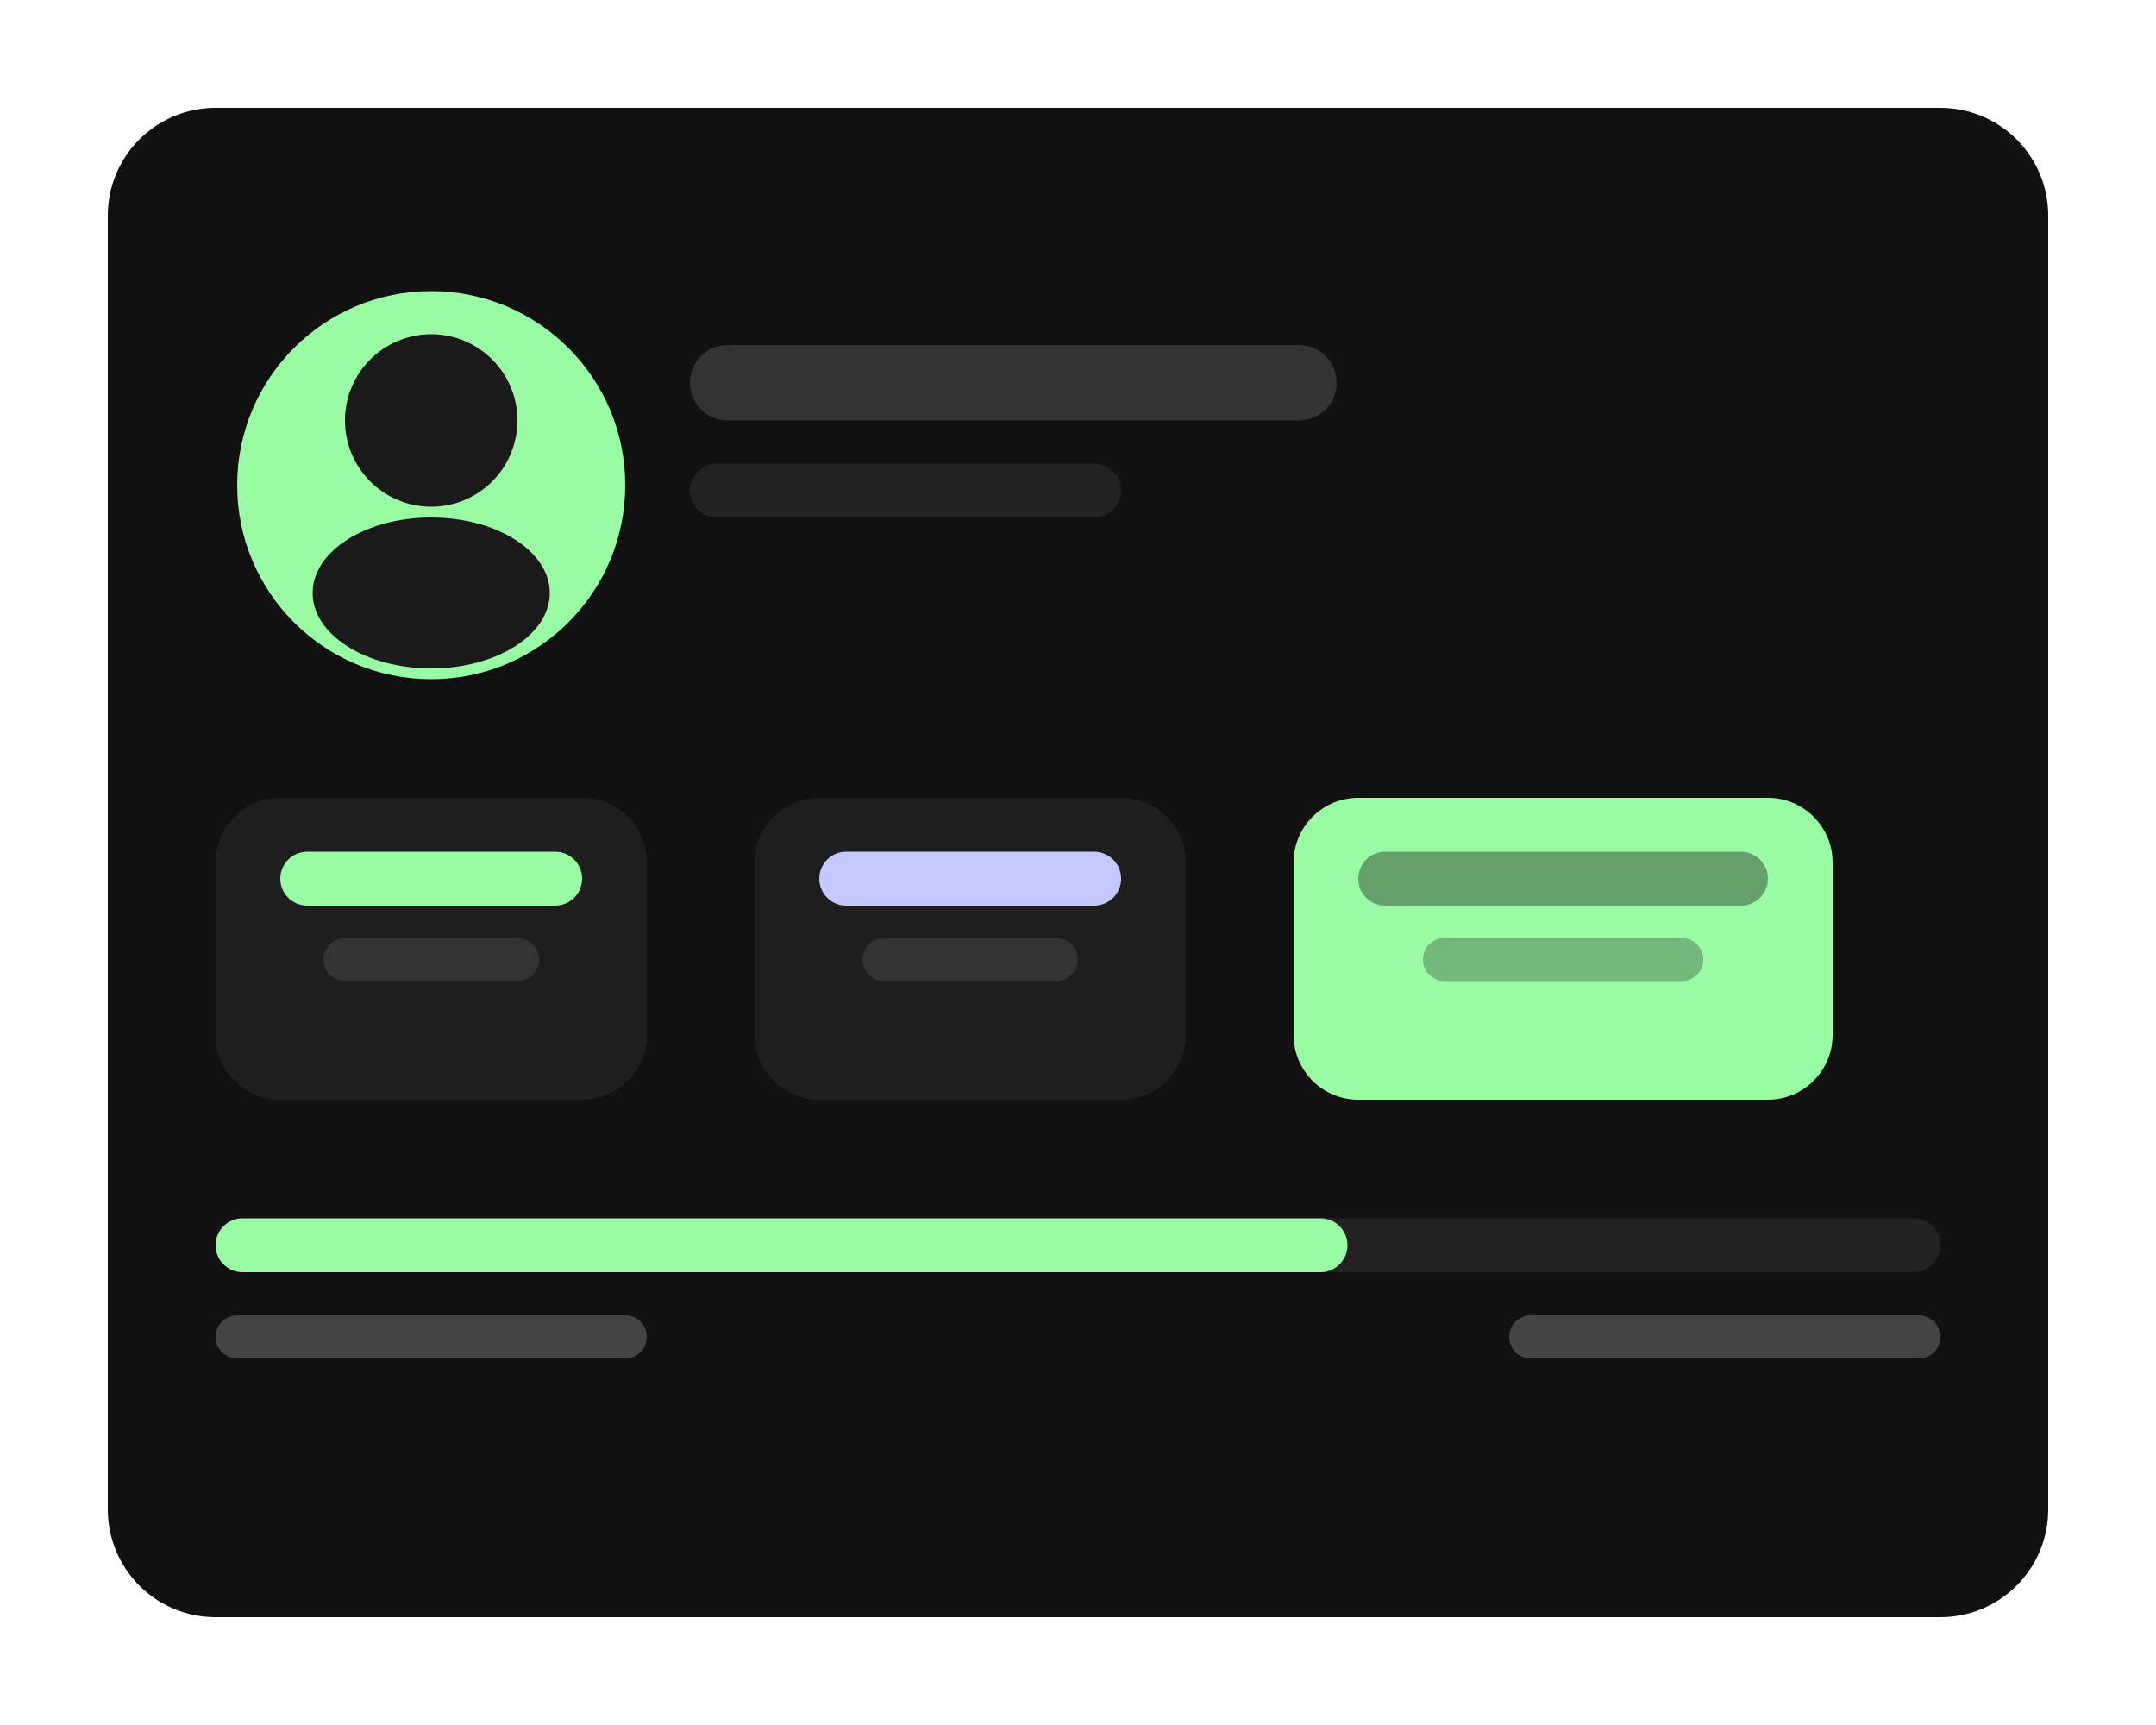
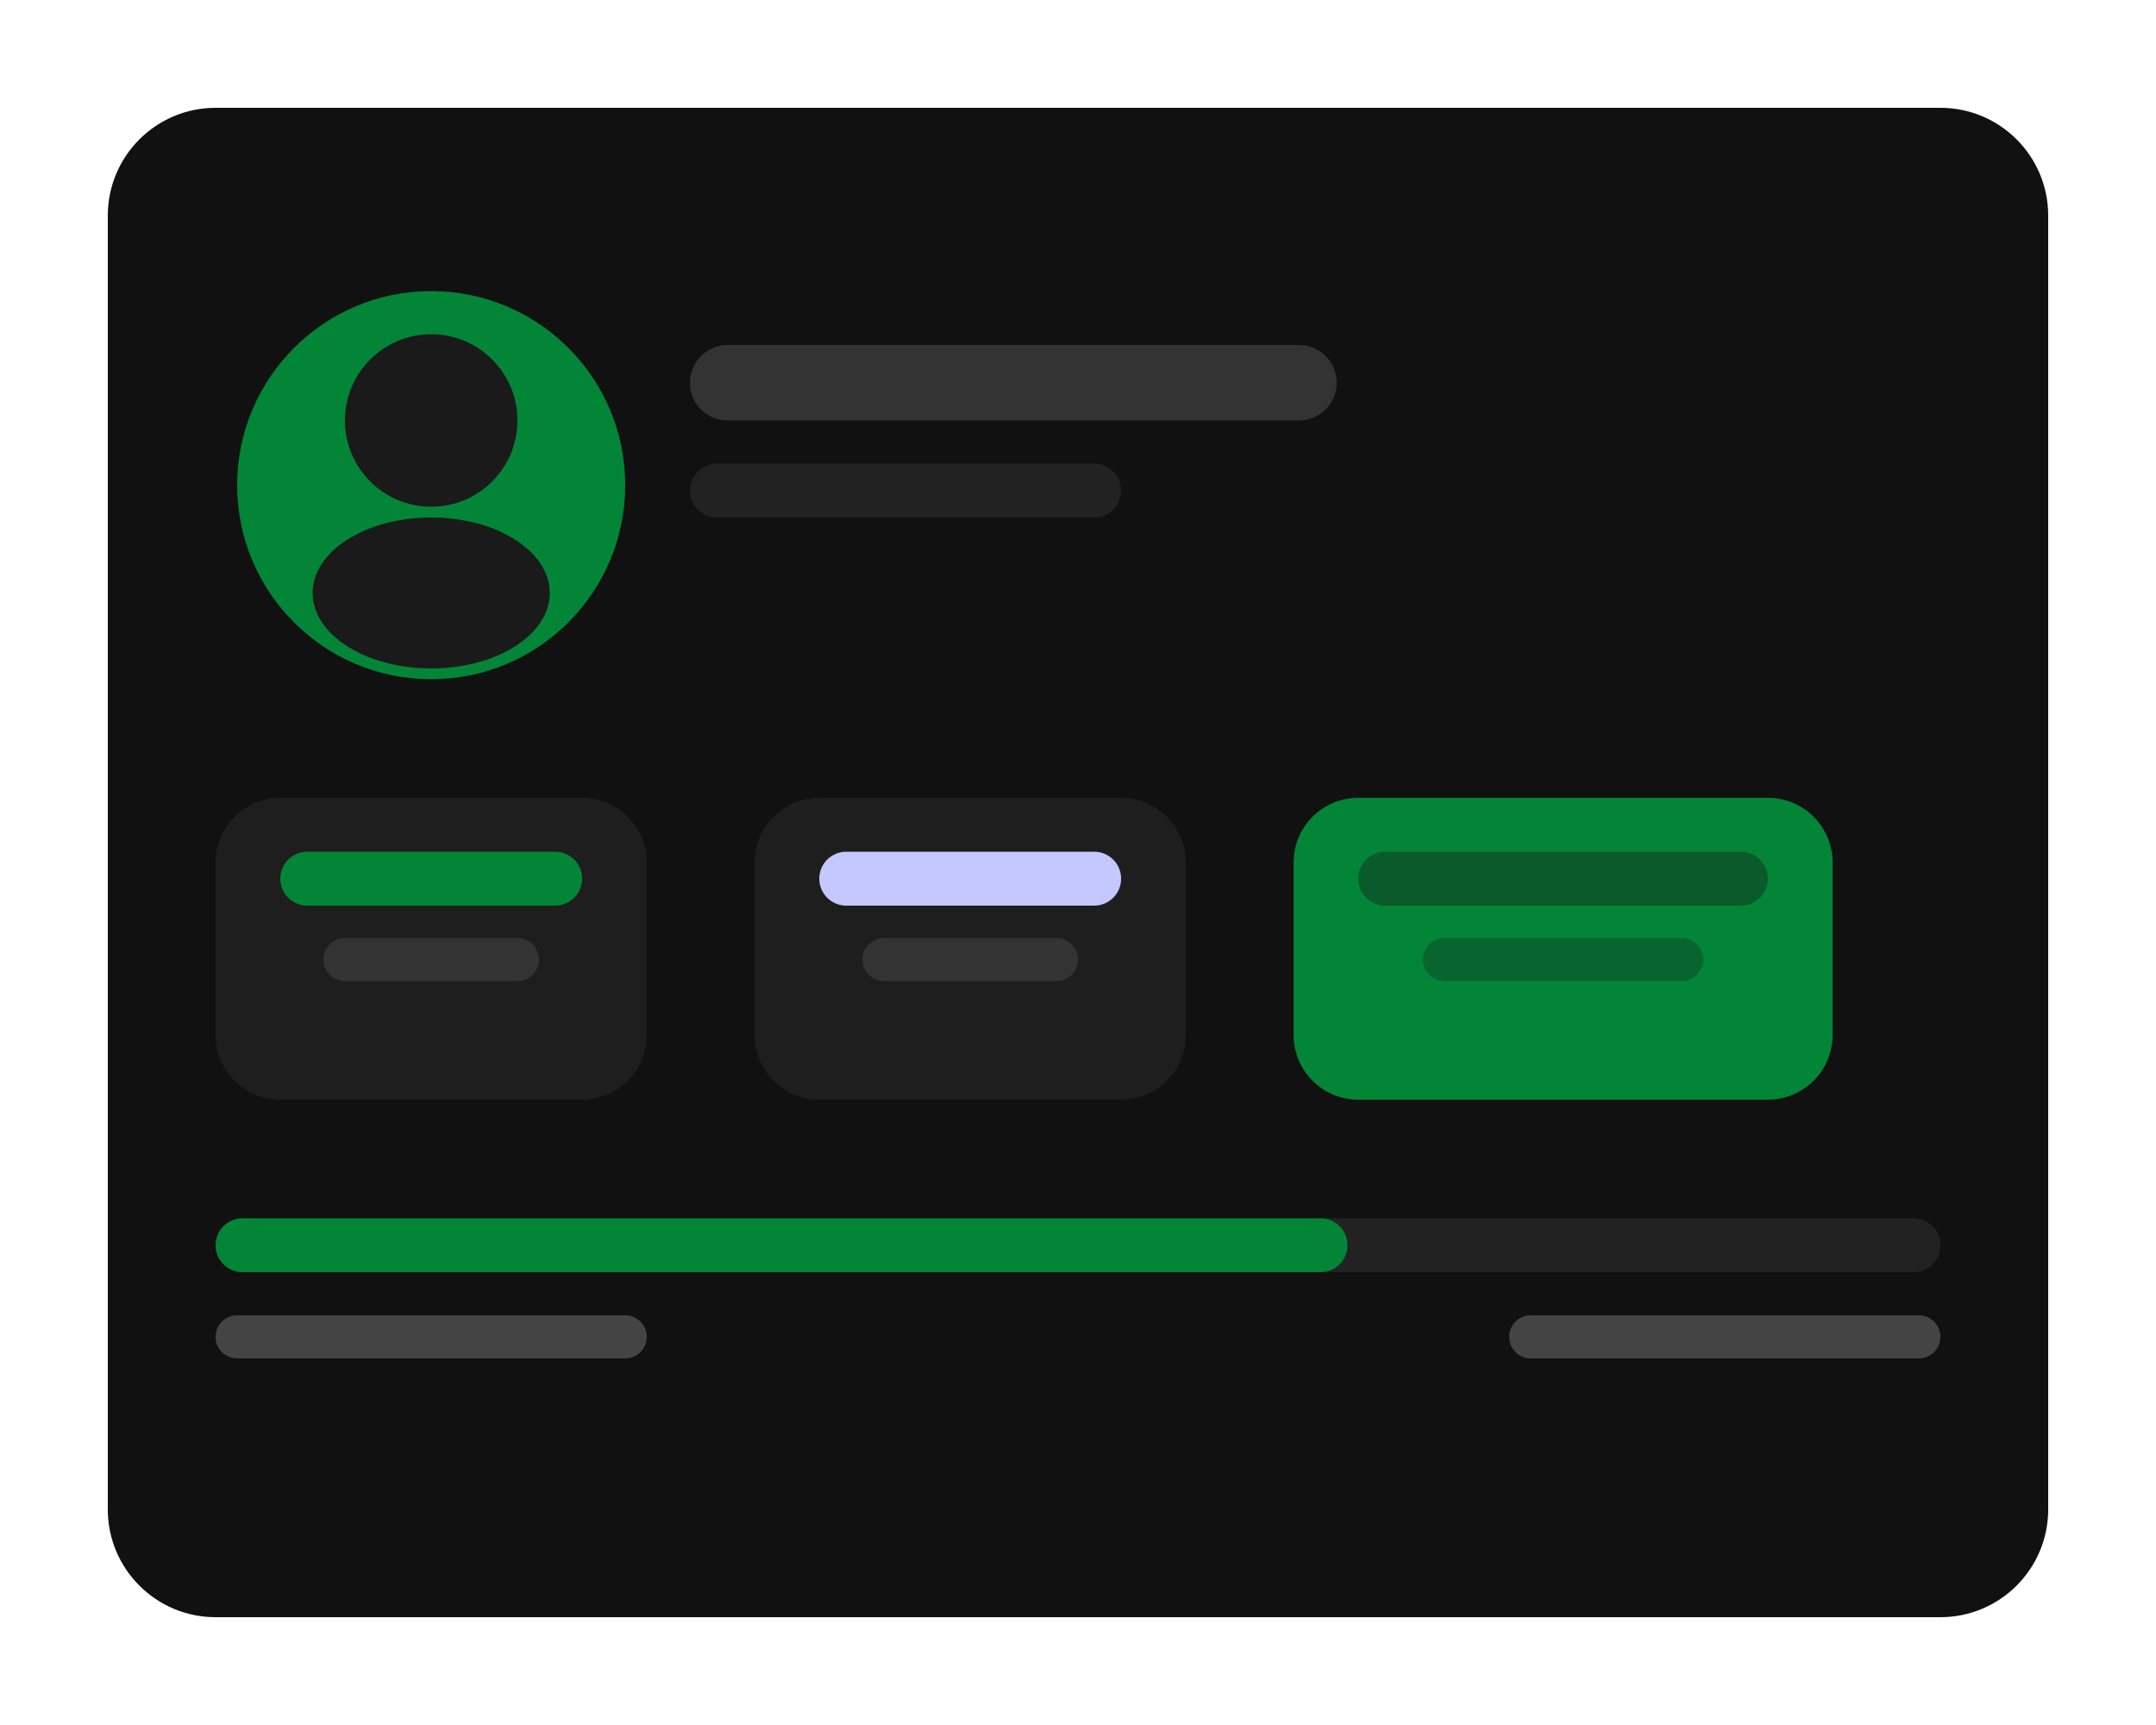
<svg xmlns="http://www.w3.org/2000/svg" width="400" height="320" viewBox="0 0 400 320" fill="none">
  <rect x="20" y="20" width="360" height="280" rx="20" fill="#111111" />
-   <circle cx="80" cy="90" r="36" fill="#99FCA5" />
+   <circle cx="80" cy="90" r="36" fill="#028537" />
  <circle cx="80" cy="78" r="16" fill="#1A1A1A" />
  <ellipse cx="80" cy="110" rx="22" ry="14" fill="#1A1A1A" />
  <rect x="128" y="64" width="120" height="14" rx="7" fill="#333" />
  <rect x="128" y="86" width="80" height="10" rx="5" fill="#222" />
  <rect x="40" y="148" width="80" height="56" rx="12" fill="#1E1E1E" />
-   <rect x="52" y="158" width="56" height="10" rx="5" fill="#99FCA5" />
+   <rect x="52" y="158" width="56" height="10" rx="5" fill="#028537" />
  <rect x="60" y="174" width="40" height="8" rx="4" fill="#333" />
  <rect x="140" y="148" width="80" height="56" rx="12" fill="#1E1E1E" />
  <rect x="152" y="158" width="56" height="10" rx="5" fill="#C5C8FF" />
  <rect x="160" y="174" width="40" height="8" rx="4" fill="#333" />
-   <rect x="240" y="148" width="100" height="56" rx="12" fill="#99FCA5" />
+   <rect x="240" y="148" width="100" height="56" rx="12" fill="#028537" />
  <rect x="252" y="158" width="76" height="10" rx="5" fill="#1A1A1A" opacity="0.4" />
  <rect x="264" y="174" width="52" height="8" rx="4" fill="#1A1A1A" opacity="0.3" />
  <rect x="40" y="226" width="320" height="10" rx="5" fill="#222" />
-   <rect x="40" y="226" width="210" height="10" rx="5" fill="#99FCA5" />
+   <rect x="40" y="226" width="210" height="10" rx="5" fill="#028537" />
  <rect x="40" y="244" width="80" height="8" rx="4" fill="#444" />
  <rect x="280" y="244" width="80" height="8" rx="4" fill="#444" />
</svg>
